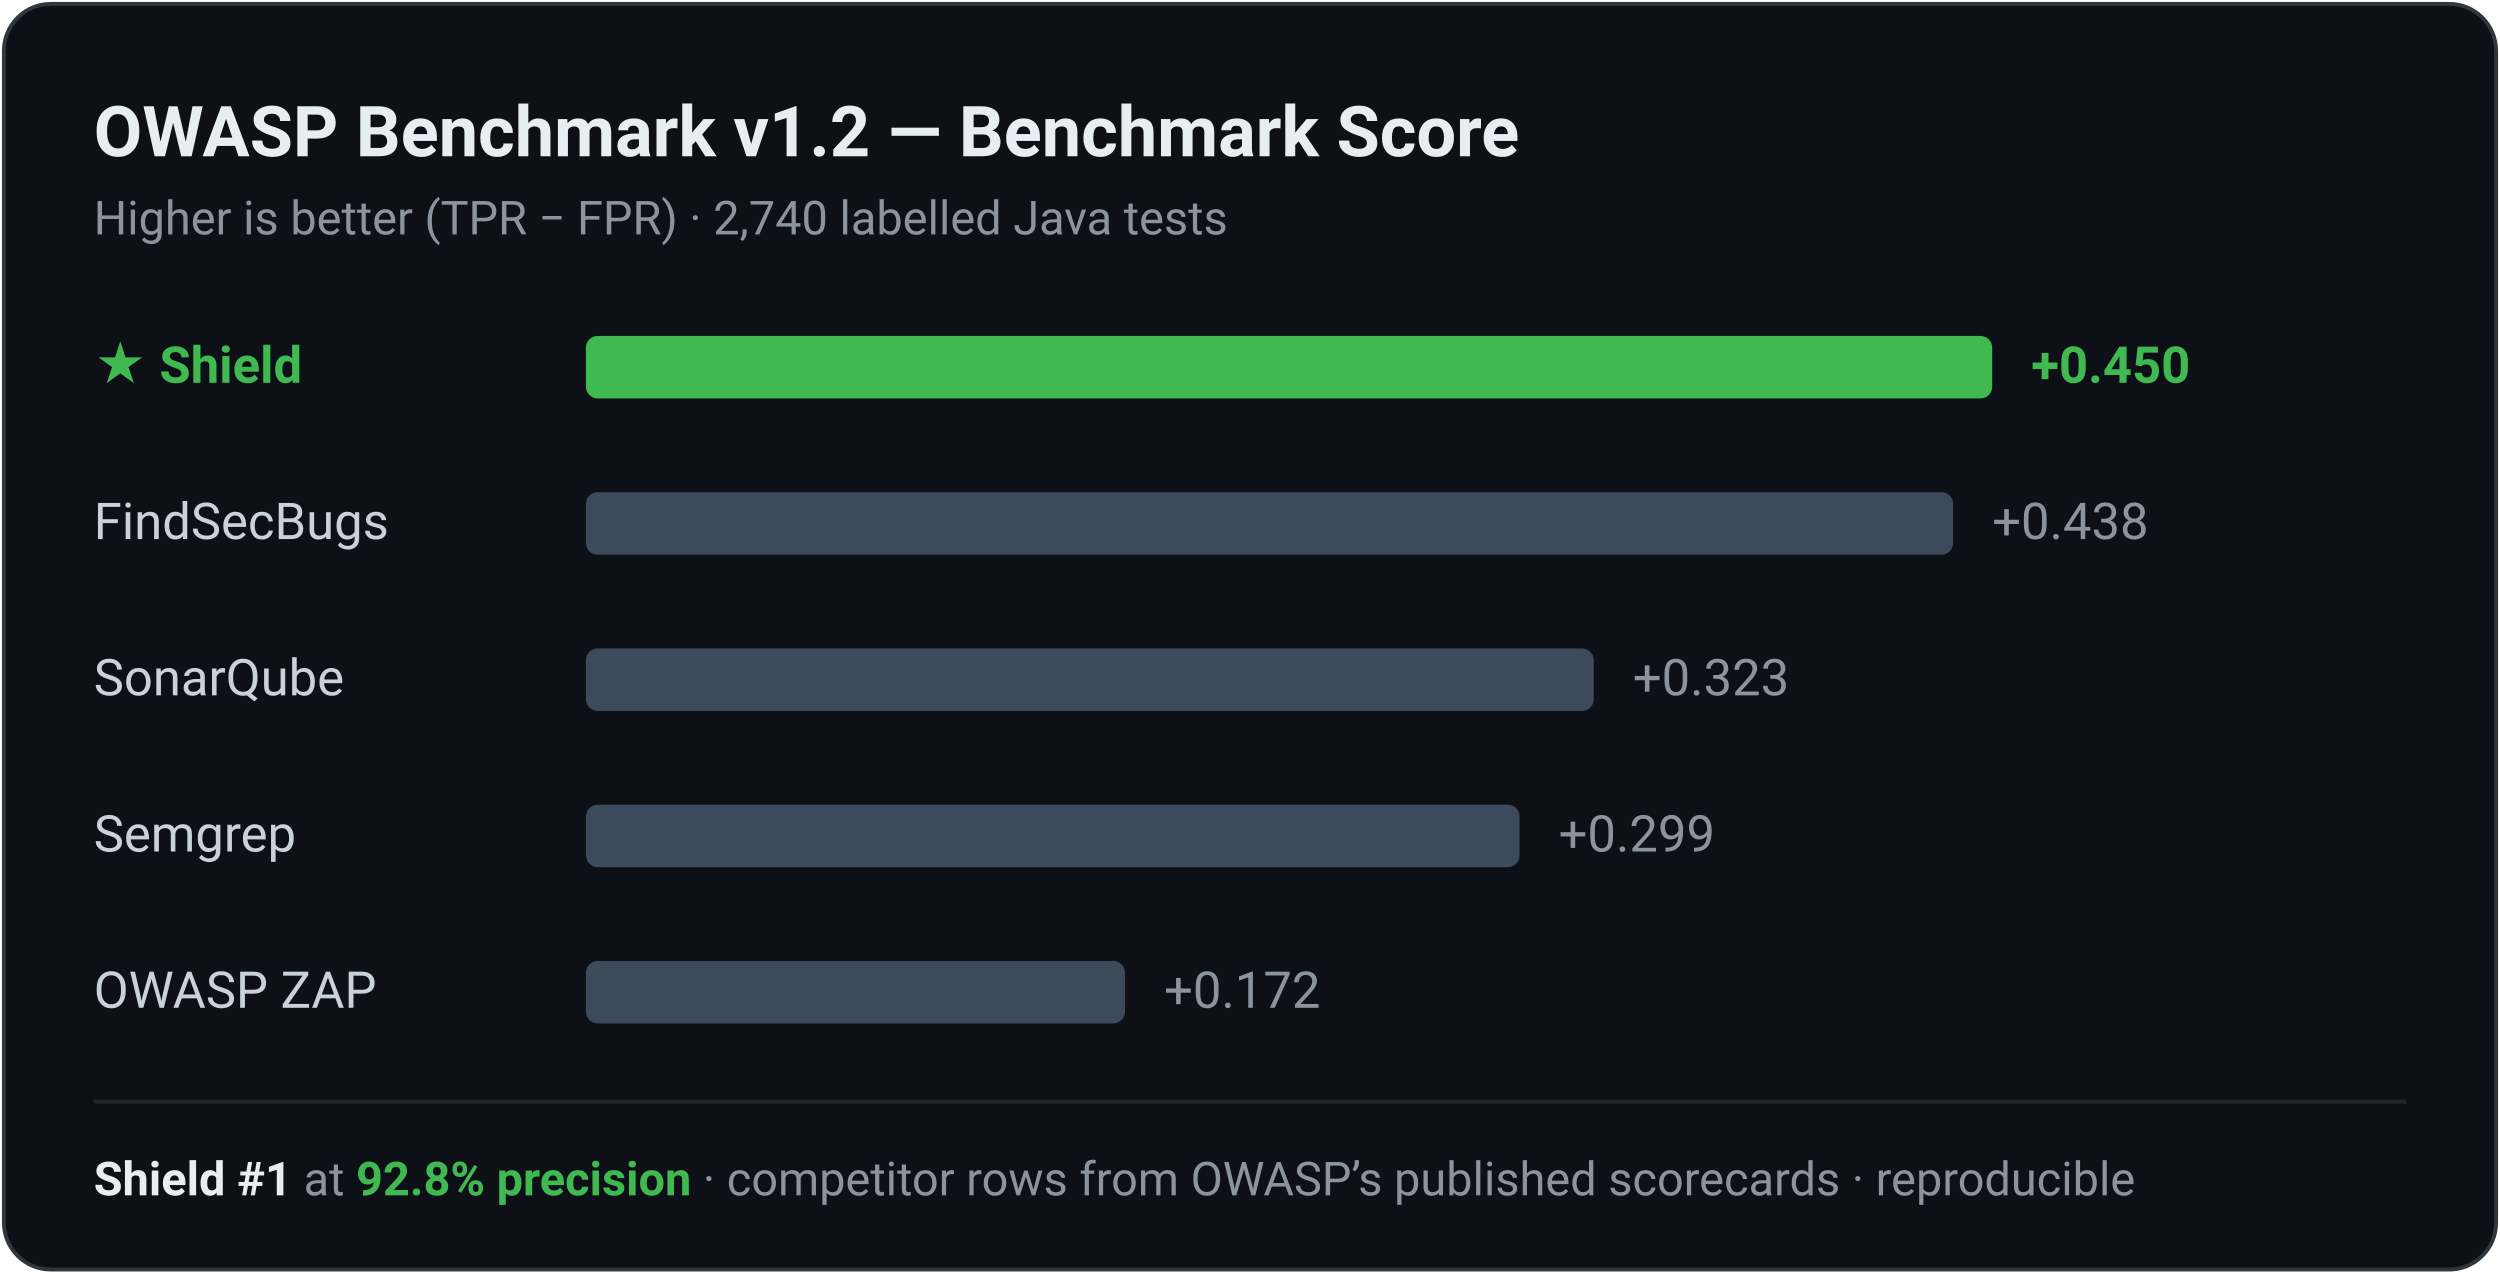
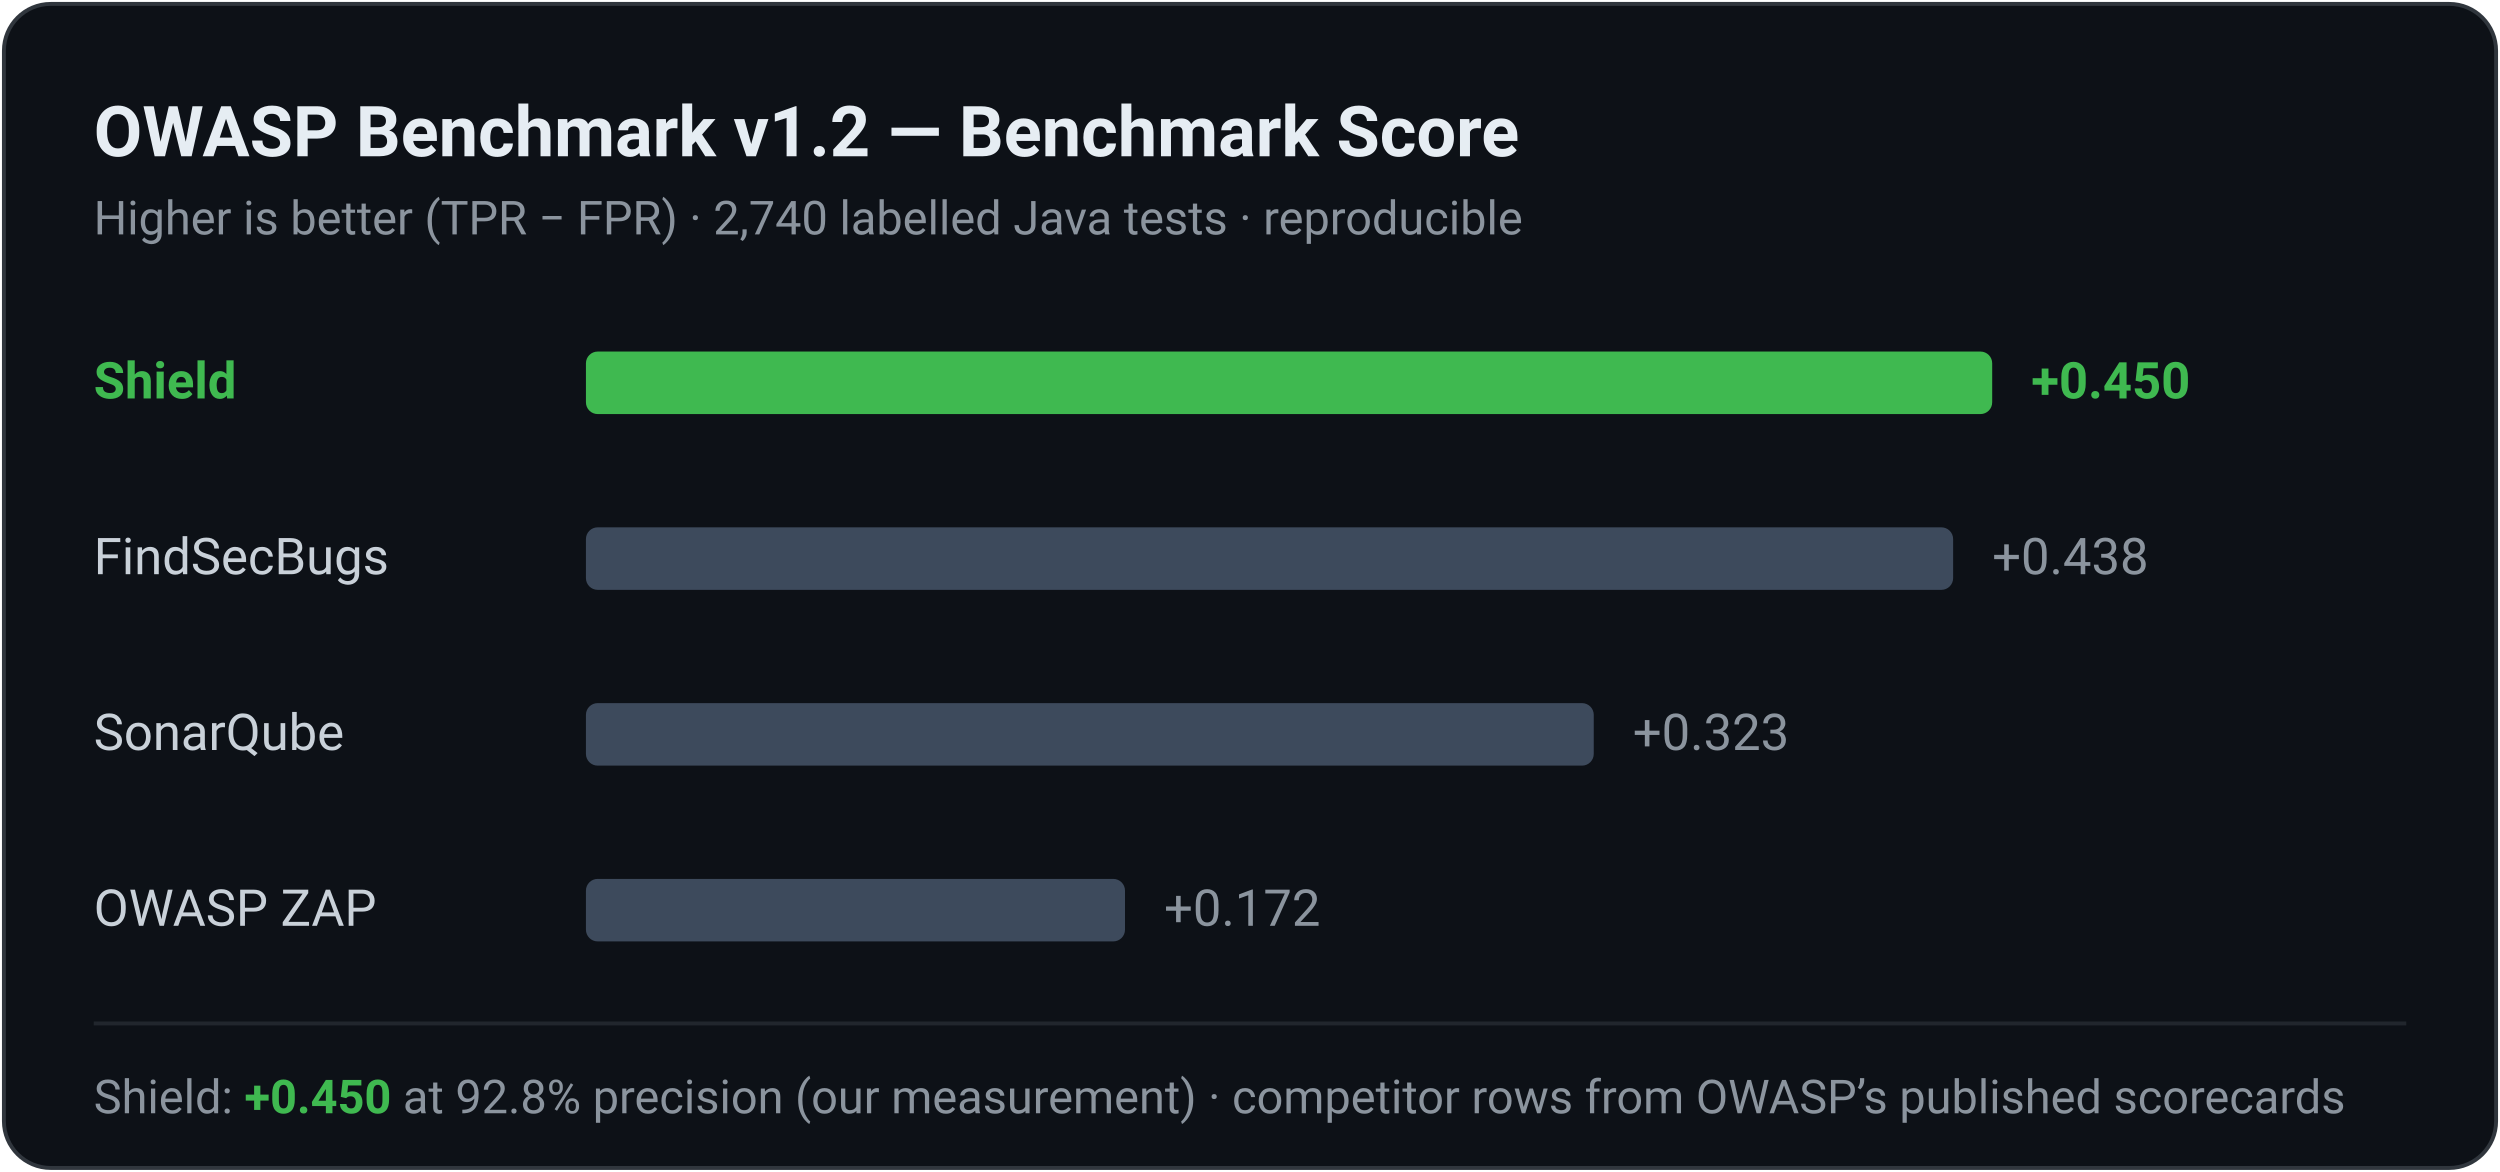
- <svg xmlns="http://www.w3.org/2000/svg" width="640" height="326" viewBox="0 0 640 326" font-family="ui-sans-serif, system-ui, -apple-system, Segoe UI, Roboto, sans-serif">
-   <rect x="1" y="1" width="638" height="324" rx="12" fill="#0d1117" stroke="#30363d" />
+ <svg xmlns="http://www.w3.org/2000/svg" width="640" height="300" viewBox="0 0 640 300" font-family="ui-sans-serif, system-ui, -apple-system, Segoe UI, Roboto, sans-serif">
+   <rect x="1" y="1" width="638" height="298" rx="12" fill="#0d1117" stroke="#30363d" />
  <text x="24" y="40" fill="#e6edf3" font-size="18" font-weight="700">OWASP Benchmark v1.2 — Benchmark Score</text>
-   <text x="24" y="60" fill="#8b949e" font-size="12">Higher is better (TPR − FPR) · 2,740 labelled Java tests</text>
-   <text x="24" y="98" fill="#3fb950" font-size="13" font-weight="700">★ Shield</text>
-   <rect x="150" y="86" width="360" height="16" rx="3" fill="#3fb950" />
-   <text x="520" y="98" fill="#3fb950" font-size="13" font-weight="700">+0.450</text>
-   <text x="24" y="138" fill="#c9d1d9" font-size="13">FindSecBugs</text>
-   <rect x="150" y="126" width="350" height="16" rx="3" fill="#3d4a5c" />
-   <text x="510" y="138" fill="#8b949e" font-size="13">+0.438</text>
-   <text x="24" y="178" fill="#c9d1d9" font-size="13">SonarQube</text>
-   <rect x="150" y="166" width="258" height="16" rx="3" fill="#3d4a5c" />
-   <text x="418" y="178" fill="#8b949e" font-size="13">+0.323</text>
-   <text x="24" y="218" fill="#c9d1d9" font-size="13">Semgrep</text>
-   <rect x="150" y="206" width="239" height="16" rx="3" fill="#3d4a5c" />
-   <text x="399" y="218" fill="#8b949e" font-size="13">+0.299</text>
-   <text x="24" y="258" fill="#c9d1d9" font-size="13">OWASP ZAP</text>
-   <rect x="150" y="246" width="138" height="16" rx="3" fill="#3d4a5c" />
-   <text x="298" y="258" fill="#8b949e" font-size="13">+0.172</text>
-   <line x1="24" y1="282" x2="616" y2="282" stroke="#21262d" />
-   <text x="24" y="306" fill="#8b949e" font-size="12">
-     <tspan fill="#e6edf3" font-weight="700">Shield #1</tspan> at <tspan fill="#3fb950" font-weight="700">92.8% precision</tspan> · competitor rows from OWASP’s published scorecards · reproducible</text>
+   <text x="24" y="60" fill="#8b949e" font-size="12">Higher is better (TPR − FPR) · 2,740 labelled Java tests · reproducible</text>
+   <text x="24" y="102" fill="#3fb950" font-size="13" font-weight="700">Shield</text>
+   <rect x="150" y="90" width="360" height="16" rx="3" fill="#3fb950" />
+   <text x="520" y="102" fill="#3fb950" font-size="13" font-weight="700">+0.450</text>
+   <text x="24" y="147" fill="#c9d1d9" font-size="13">FindSecBugs</text>
+   <rect x="150" y="135" width="350" height="16" rx="3" fill="#3d4a5c" />
+   <text x="510" y="147" fill="#8b949e" font-size="13">+0.438</text>
+   <text x="24" y="192" fill="#c9d1d9" font-size="13">SonarQube</text>
+   <rect x="150" y="180" width="258" height="16" rx="3" fill="#3d4a5c" />
+   <text x="418" y="192" fill="#8b949e" font-size="13">+0.323</text>
+   <text x="24" y="237" fill="#c9d1d9" font-size="13">OWASP ZAP</text>
+   <rect x="150" y="225" width="138" height="16" rx="3" fill="#3d4a5c" />
+   <text x="298" y="237" fill="#8b949e" font-size="13">+0.172</text>
+   <line x1="24" y1="262" x2="616" y2="262" stroke="#21262d" />
+   <text x="24" y="285" fill="#8b949e" font-size="12">Shield: <tspan fill="#3fb950" font-weight="700">+0.450</tspan> at 92.8% precision (our measurement) · competitor rows from OWASP’s published scorecards</text>
</svg>
